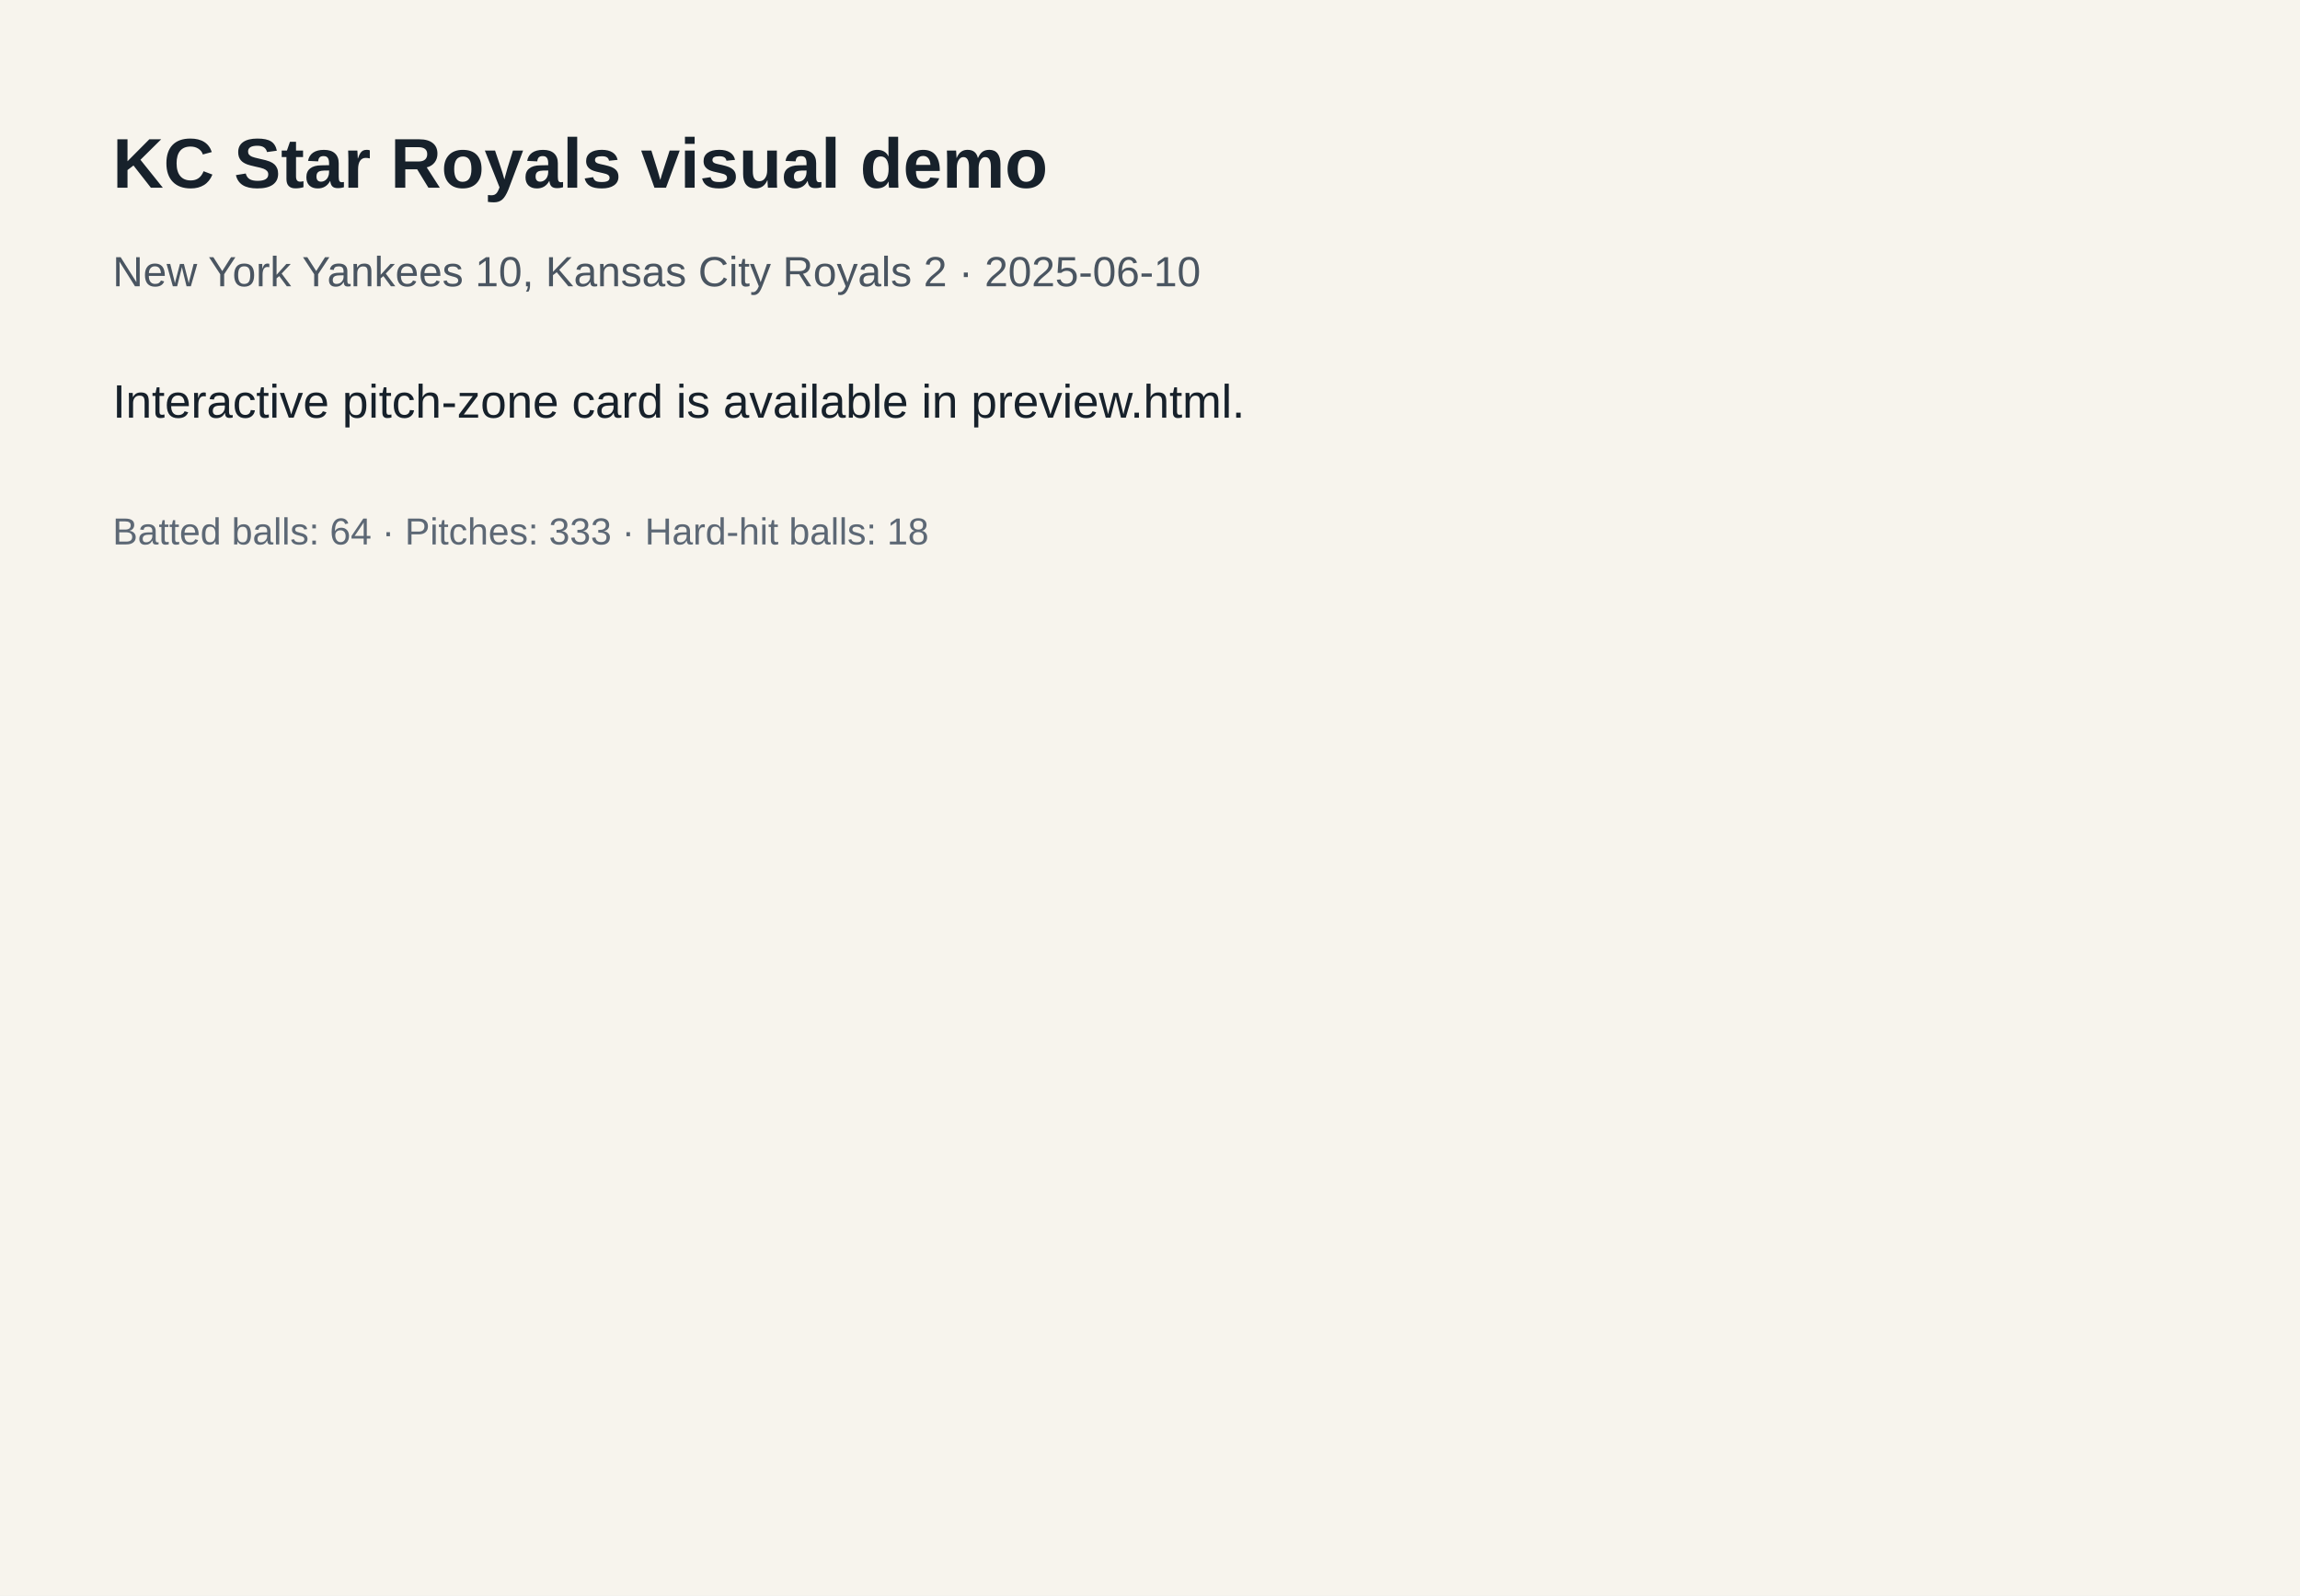
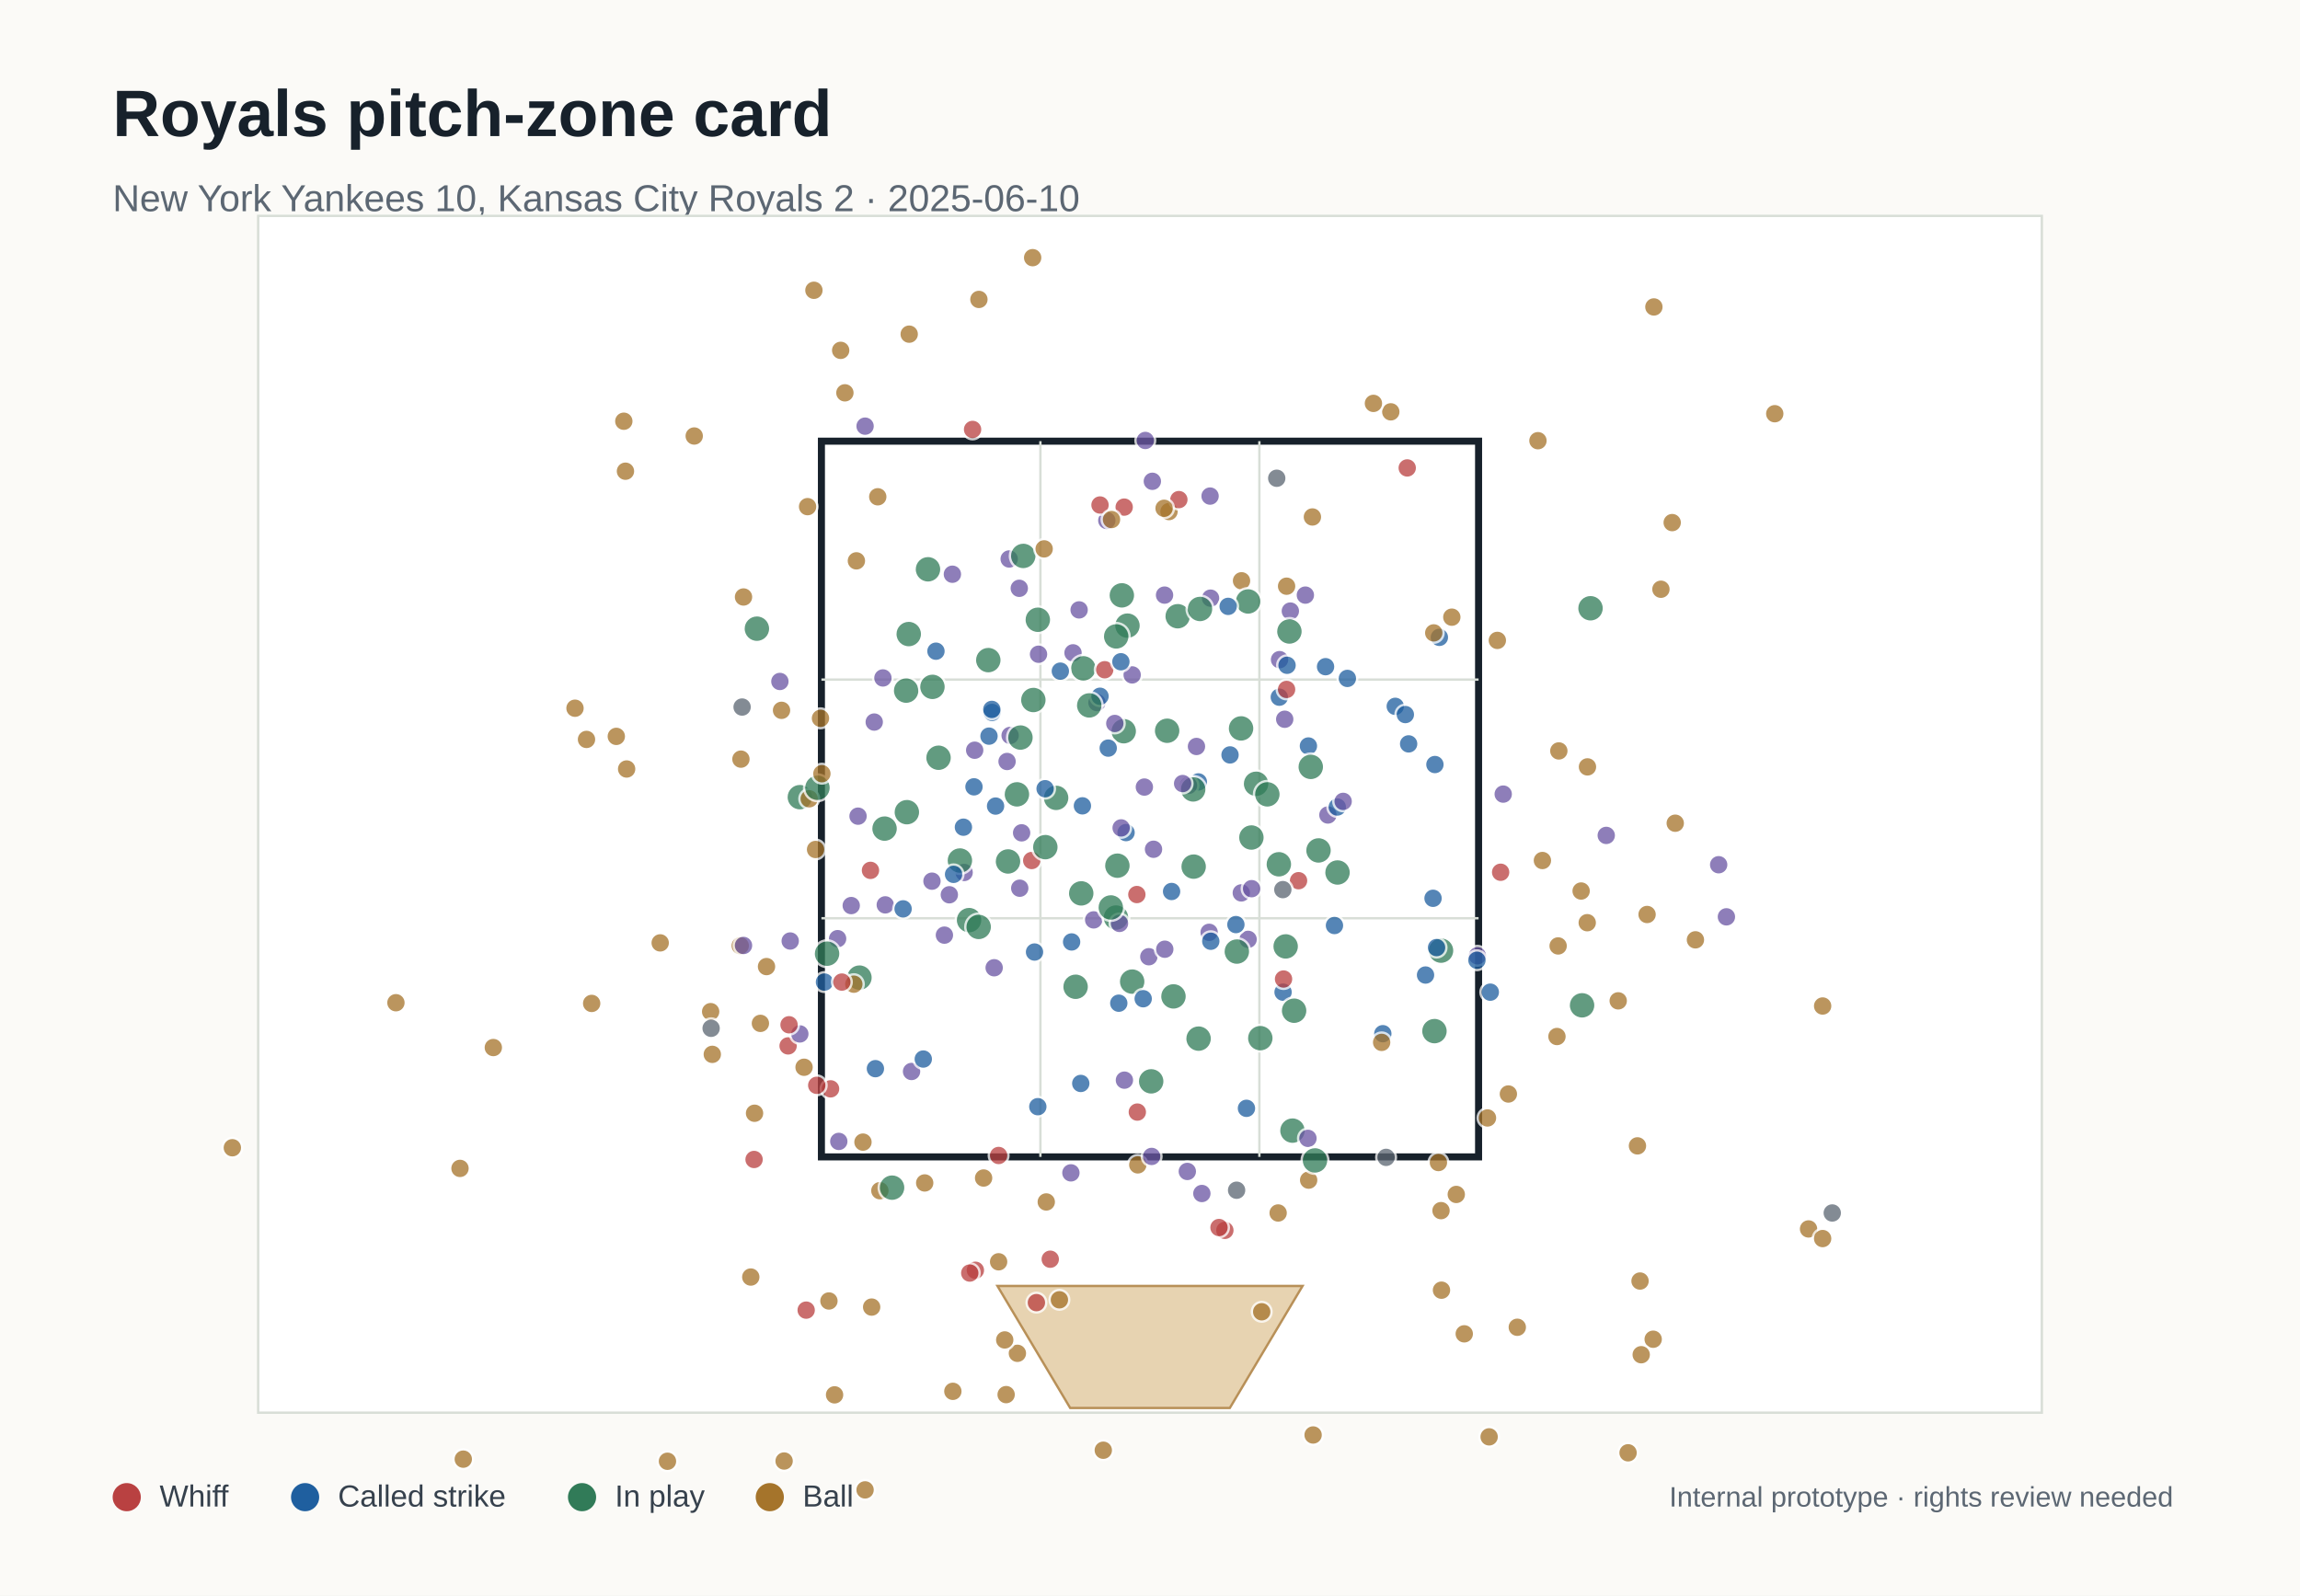
<svg xmlns="http://www.w3.org/2000/svg" width="980" height="680" viewBox="0 0 980 680" role="img" aria-labelledby="title desc">
-   <rect width="980" height="680" fill="#f7f4ed" />
-   <text x="48" y="80" font-family="Arial, sans-serif" font-size="30" font-weight="700" fill="#17212b">KC Star Royals visual demo</text>
-   <text x="48" y="122" font-family="Arial, sans-serif" font-size="18" fill="#4a5561">New York Yankees 10, Kansas City Royals 2 · 2025-06-10</text>
-   <text x="48" y="178" font-family="Arial, sans-serif" font-size="20" fill="#17212b">Interactive pitch-zone card is available in preview.html.</text>
-   <text x="48" y="232" font-family="Arial, sans-serif" font-size="16" fill="#5d6875">Batted balls: 64 · Pitches: 333 · Hard-hit balls: 18</text>
+   <rect width="980" height="680" fill="#fbfaf7" />
+   <text x="48" y="58" font-family="Arial, sans-serif" font-size="28" font-weight="700" fill="#17212b">Royals pitch-zone card</text>
+   <text x="48" y="90" font-family="Arial, sans-serif" font-size="16" fill="#5c6773">New York Yankees 10, Kansas City Royals 2 · 2025-06-10</text>
+   <rect x="110" y="92" width="760" height="510" fill="#fff" stroke="#d8ded7" />
+   <rect x="350" y="188" width="280" height="305" fill="none" stroke="#17212b" stroke-width="3" />
+   <line x1="443.3" y1="188" x2="443.3" y2="493" stroke="#d8ded7" />
+   <line x1="536.6" y1="188" x2="536.6" y2="493" stroke="#d8ded7" />
+   <line x1="350" y1="289.6" x2="630" y2="289.6" stroke="#d8ded7" />
+   <line x1="350" y1="391.3" x2="630" y2="391.3" stroke="#d8ded7" />
+   <path d="M425 548 H555 L524 600 H456 Z" fill="#e7d3b1" stroke="#b89058" />
+   <circle cx="490.5" cy="460.8" r="5.7" fill="#317b58" opacity="0.76" stroke="#fff" stroke-width="1" />
+   <circle cx="592.6" cy="175.5" r="4.2" fill="#a5742b" opacity="0.76" stroke="#fff" stroke-width="1" />
+   <circle cx="344.1" cy="215.9" r="4.2" fill="#a5742b" opacity="0.76" stroke="#fff" stroke-width="1" />
+   <circle cx="425.5" cy="492.4" r="4.2" fill="#b94141" opacity="0.76" stroke="#fff" stroke-width="1" />
+   <circle cx="168.7" cy="427.3" r="4.2" fill="#a5742b" opacity="0.76" stroke="#fff" stroke-width="1" />
+   <circle cx="433.3" cy="338.5" r="5.7" fill="#317b58" opacity="0.76" stroke="#fff" stroke-width="1" />
+   <circle cx="402.4" cy="398.5" r="4.2" fill="#6a55a3" opacity="0.76" stroke="#fff" stroke-width="1" />
+   <circle cx="374.9" cy="507.4" r="4.2" fill="#a5742b" opacity="0.76" stroke="#fff" stroke-width="1" />
+   <circle cx="482.4" cy="418.3" r="5.7" fill="#317b58" opacity="0.76" stroke="#fff" stroke-width="1" />
+   <circle cx="471.6" cy="221.8" r="4.2" fill="#6a55a3" opacity="0.76" stroke="#fff" stroke-width="1" />
+   <circle cx="425.5" cy="537.7" r="4.2" fill="#a5742b" opacity="0.76" stroke="#fff" stroke-width="1" />
+   <circle cx="335.8" cy="445.7" r="4.2" fill="#b94141" opacity="0.76" stroke="#fff" stroke-width="1" />
+   <circle cx="346.8" cy="123.7" r="4.2" fill="#a5742b" opacity="0.76" stroke="#fff" stroke-width="1" />
+   <circle cx="430.0" cy="238.2" r="4.2" fill="#6a55a3" opacity="0.76" stroke="#fff" stroke-width="1" />
+   <circle cx="531.8" cy="400.3" r="4.2" fill="#6a55a3" opacity="0.76" stroke="#fff" stroke-width="1" />
+   <circle cx="405.8" cy="244.7" r="4.2" fill="#6a55a3" opacity="0.76" stroke="#fff" stroke-width="1" />
+   <circle cx="316.2" cy="301.3" r="4.2" fill="#5c6773" opacity="0.76" stroke="#fff" stroke-width="1" />
+   <circle cx="410.8" cy="371.8" r="4.2" fill="#6a55a3" opacity="0.76" stroke="#fff" stroke-width="1" />
+   <circle cx="479.0" cy="216.1" r="4.2" fill="#b94141" opacity="0.76" stroke="#fff" stroke-width="1" />
+   <circle cx="376.9" cy="353.1" r="5.7" fill="#317b58" opacity="0.76" stroke="#fff" stroke-width="1" />
+   <circle cx="447.5" cy="536.6" r="4.2" fill="#b94141" opacity="0.76" stroke="#fff" stroke-width="1" />
+   <circle cx="262.6" cy="313.8" r="4.2" fill="#a5742b" opacity="0.76" stroke="#fff" stroke-width="1" />
+   <circle cx="594.5" cy="301.0" r="4.2" fill="#1f5f9f" opacity="0.76" stroke="#fff" stroke-width="1" />
+   <circle cx="561.8" cy="362.4" r="5.7" fill="#317b58" opacity="0.76" stroke="#fff" stroke-width="1" />
+   <circle cx="553.3" cy="375.3" r="4.2" fill="#b94141" opacity="0.76" stroke="#fff" stroke-width="1" />
+   <circle cx="499.2" cy="379.9" r="4.2" fill="#1f5f9f" opacity="0.76" stroke="#fff" stroke-width="1" />
+   <circle cx="334.1" cy="622.6" r="4.2" fill="#a5742b" opacity="0.76" stroke="#fff" stroke-width="1" />
+   <circle cx="478.8" cy="311.6" r="5.7" fill="#317b58" opacity="0.76" stroke="#fff" stroke-width="1" />
+   <circle cx="415.6" cy="541.3" r="4.2" fill="#b94141" opacity="0.76" stroke="#fff" stroke-width="1" />
+   <circle cx="440.3" cy="298.3" r="5.7" fill="#317b58" opacity="0.76" stroke="#fff" stroke-width="1" />
+   <circle cx="281.3" cy="401.8" r="4.2" fill="#a5742b" opacity="0.76" stroke="#fff" stroke-width="1" />
+   <circle cx="326.6" cy="411.9" r="4.2" fill="#a5742b" opacity="0.76" stroke="#fff" stroke-width="1" />
+   <circle cx="413.2" cy="542.5" r="4.2" fill="#b94141" opacity="0.76" stroke="#fff" stroke-width="1" />
+   <circle cx="546.6" cy="379.1" r="4.2" fill="#5c6773" opacity="0.76" stroke="#fff" stroke-width="1" />
+   <circle cx="480.4" cy="266.6" r="5.7" fill="#317b58" opacity="0.76" stroke="#fff" stroke-width="1" />
+   <circle cx="197.4" cy="621.8" r="4.2" fill="#a5742b" opacity="0.76" stroke="#fff" stroke-width="1" />
+   <circle cx="332.9" cy="794.3" r="4.2" fill="#a5742b" opacity="0.76" stroke="#fff" stroke-width="1" />
+   <circle cx="457.2" cy="278.2" r="4.2" fill="#6a55a3" opacity="0.76" stroke="#fff" stroke-width="1" />
+   <circle cx="394.0" cy="504.1" r="4.2" fill="#a5742b" opacity="0.76" stroke="#fff" stroke-width="1" />
+   <circle cx="376.2" cy="288.9" r="4.2" fill="#6a55a3" opacity="0.76" stroke="#fff" stroke-width="1" />
+   <circle cx="487.1" cy="425.6" r="4.2" fill="#1f5f9f" opacity="0.76" stroke="#fff" stroke-width="1" />
+   <circle cx="466.0" cy="392.0" r="4.2" fill="#6a55a3" opacity="0.76" stroke="#fff" stroke-width="1" />
+   <circle cx="479.8" cy="354.8" r="4.2" fill="#1f5f9f" opacity="0.76" stroke="#fff" stroke-width="1" />
+   <circle cx="412.9" cy="392.1" r="5.7" fill="#317b58" opacity="0.76" stroke="#fff" stroke-width="1" />
+   <circle cx="445.8" cy="512.2" r="4.2" fill="#a5742b" opacity="0.76" stroke="#fff" stroke-width="1" />
+   <circle cx="528.8" cy="310.4" r="5.7" fill="#317b58" opacity="0.76" stroke="#fff" stroke-width="1" />
+   <circle cx="544.9" cy="368.3" r="5.7" fill="#317b58" opacity="0.76" stroke="#fff" stroke-width="1" />
+   <circle cx="509.8" cy="318.1" r="4.2" fill="#6a55a3" opacity="0.76" stroke="#fff" stroke-width="1" />
+   <circle cx="450.0" cy="340.0" r="5.7" fill="#317b58" opacity="0.76" stroke="#fff" stroke-width="1" />
+   <circle cx="533.2" cy="356.9" r="5.7" fill="#317b58" opacity="0.76" stroke="#fff" stroke-width="1" />
+   <circle cx="477.7" cy="352.8" r="4.2" fill="#6a55a3" opacity="0.76" stroke="#fff" stroke-width="1" />
+   <circle cx="210.2" cy="446.4" r="4.2" fill="#a5742b" opacity="0.76" stroke="#fff" stroke-width="1" />
+   <circle cx="415.3" cy="319.7" r="4.2" fill="#6a55a3" opacity="0.76" stroke="#fff" stroke-width="1" />
+   <circle cx="397.1" cy="375.5" r="4.2" fill="#6a55a3" opacity="0.76" stroke="#fff" stroke-width="1" />
+   <circle cx="515.6" cy="211.4" r="4.2" fill="#6a55a3" opacity="0.76" stroke="#fff" stroke-width="1" />
+   <circle cx="429.1" cy="324.5" r="4.2" fill="#6a55a3" opacity="0.76" stroke="#fff" stroke-width="1" />
+   <circle cx="315.4" cy="403.0" r="4.2" fill="#a5742b" opacity="0.76" stroke="#fff" stroke-width="1" />
+   <circle cx="368.6" cy="634.9" r="4.2" fill="#a5742b" opacity="0.76" stroke="#fff" stroke-width="1" />
+   <circle cx="756.2" cy="176.3" r="4.2" fill="#a5742b" opacity="0.76" stroke="#fff" stroke-width="1" />
+   <circle cx="387.4" cy="142.4" r="4.2" fill="#a5742b" opacity="0.76" stroke="#fff" stroke-width="1" />
+   <circle cx="422.7" cy="303.6" r="4.2" fill="#1f5f9f" opacity="0.76" stroke="#fff" stroke-width="1" />
+   <circle cx="371.4" cy="557.0" r="4.2" fill="#a5742b" opacity="0.76" stroke="#fff" stroke-width="1" />
+   <circle cx="461.2" cy="343.4" r="4.2" fill="#1f5f9f" opacity="0.76" stroke="#fff" stroke-width="1" />
+   <circle cx="611.4" cy="325.8" r="4.2" fill="#1f5f9f" opacity="0.76" stroke="#fff" stroke-width="1" />
+   <circle cx="387.2" cy="270.2" r="5.7" fill="#317b58" opacity="0.76" stroke="#fff" stroke-width="1" />
+   <circle cx="491.5" cy="361.9" r="4.2" fill="#6a55a3" opacity="0.76" stroke="#fff" stroke-width="1" />
+   <circle cx="510.6" cy="333.2" r="4.2" fill="#1f5f9f" opacity="0.76" stroke="#fff" stroke-width="1" />
+   <circle cx="475.6" cy="271.2" r="5.7" fill="#317b58" opacity="0.76" stroke="#fff" stroke-width="1" />
+   <circle cx="549.8" cy="260.4" r="4.2" fill="#6a55a3" opacity="0.76" stroke="#fff" stroke-width="1" />
+   <circle cx="629.5" cy="407.3" r="4.2" fill="#6a55a3" opacity="0.76" stroke="#fff" stroke-width="1" />
+   <circle cx="557.6" cy="502.9" r="4.2" fill="#a5742b" opacity="0.76" stroke="#fff" stroke-width="1" />
+   <circle cx="633.8" cy="476.4" r="4.2" fill="#a5742b" opacity="0.76" stroke="#fff" stroke-width="1" />
+   <circle cx="355.6" cy="594.4" r="4.2" fill="#a5742b" opacity="0.76" stroke="#fff" stroke-width="1" />
+   <circle cx="505.9" cy="499.2" r="4.2" fill="#6a55a3" opacity="0.76" stroke="#fff" stroke-width="1" />
+   <circle cx="550.7" cy="481.8" r="5.7" fill="#317b58" opacity="0.76" stroke="#fff" stroke-width="1" />
+   <circle cx="441.6" cy="555.1" r="4.2" fill="#b94141" opacity="0.76" stroke="#fff" stroke-width="1" />
+   <circle cx="356.9" cy="400.0" r="4.2" fill="#6a55a3" opacity="0.76" stroke="#fff" stroke-width="1" />
+   <circle cx="252.1" cy="427.6" r="4.2" fill="#a5742b" opacity="0.76" stroke="#fff" stroke-width="1" />
+   <circle cx="676.4" cy="326.8" r="4.2" fill="#a5742b" opacity="0.76" stroke="#fff" stroke-width="1" />
+   <circle cx="565.8" cy="347.3" r="4.2" fill="#6a55a3" opacity="0.76" stroke="#fff" stroke-width="1" />
+   <circle cx="461.6" cy="284.8" r="5.7" fill="#317b58" opacity="0.76" stroke="#fff" stroke-width="1" />
+   <circle cx="377.2" cy="385.6" r="4.2" fill="#6a55a3" opacity="0.76" stroke="#fff" stroke-width="1" />
+   <circle cx="557.3" cy="485.1" r="4.2" fill="#6a55a3" opacity="0.76" stroke="#fff" stroke-width="1" />
+   <circle cx="451.4" cy="553.9" r="4.2" fill="#a5742b" opacity="0.76" stroke="#fff" stroke-width="1" />
+   <circle cx="304.3" cy="743.3" r="4.2" fill="#a5742b" opacity="0.76" stroke="#fff" stroke-width="1" />
+   <circle cx="424.2" cy="343.5" r="4.2" fill="#1f5f9f" opacity="0.76" stroke="#fff" stroke-width="1" />
+   <circle cx="395.4" cy="242.6" r="5.7" fill="#317b58" opacity="0.76" stroke="#fff" stroke-width="1" />
+   <circle cx="712.5" cy="222.7" r="4.2" fill="#a5742b" opacity="0.76" stroke="#fff" stroke-width="1" />
+   <circle cx="484.4" cy="381.2" r="4.2" fill="#b94141" opacity="0.76" stroke="#fff" stroke-width="1" />
+   <circle cx="501.8" cy="262.6" r="5.7" fill="#317b58" opacity="0.76" stroke="#fff" stroke-width="1" />
+   <circle cx="343.5" cy="558.3" r="4.2" fill="#b94141" opacity="0.76" stroke="#fff" stroke-width="1" />
+   <circle cx="434.3" cy="250.7" r="4.2" fill="#6a55a3" opacity="0.76" stroke="#fff" stroke-width="1" />
+   <circle cx="440.8" cy="405.7" r="4.2" fill="#1f5f9f" opacity="0.76" stroke="#fff" stroke-width="1" />
+   <circle cx="458.3" cy="420.5" r="5.7" fill="#317b58" opacity="0.76" stroke="#fff" stroke-width="1" />
+   <circle cx="421.4" cy="313.7" r="4.2" fill="#1f5f9f" opacity="0.76" stroke="#fff" stroke-width="1" />
+   <circle cx="735.6" cy="390.7" r="4.2" fill="#6a55a3" opacity="0.76" stroke="#fff" stroke-width="1" />
+   <circle cx="436.0" cy="236.9" r="5.7" fill="#317b58" opacity="0.76" stroke="#fff" stroke-width="1" />
+   <circle cx="467.4" cy="299.4" r="4.2" fill="#6a55a3" opacity="0.76" stroke="#fff" stroke-width="1" />
+   <circle cx="732.3" cy="368.5" r="4.2" fill="#6a55a3" opacity="0.76" stroke="#fff" stroke-width="1" />
+   <circle cx="468.7" cy="215.2" r="4.2" fill="#b94141" opacity="0.76" stroke="#fff" stroke-width="1" />
+   <circle cx="442.5" cy="278.8" r="4.2" fill="#6a55a3" opacity="0.76" stroke="#fff" stroke-width="1" />
+   <circle cx="284.4" cy="622.7" r="4.2" fill="#a5742b" opacity="0.76" stroke="#fff" stroke-width="1" />
+   <circle cx="707.7" cy="251.1" r="4.2" fill="#a5742b" opacity="0.76" stroke="#fff" stroke-width="1" />
+   <circle cx="435.3" cy="354.9" r="4.2" fill="#6a55a3" opacity="0.76" stroke="#fff" stroke-width="1" />
+   <circle cx="497.3" cy="311.4" r="5.7" fill="#317b58" opacity="0.76" stroke="#fff" stroke-width="1" />
+   <circle cx="475.5" cy="391.0" r="5.7" fill="#317b58" opacity="0.76" stroke="#fff" stroke-width="1" />
+   <circle cx="419.1" cy="502.0" r="4.2" fill="#a5742b" opacity="0.76" stroke="#fff" stroke-width="1" />
+   <circle cx="676.3" cy="393.2" r="4.2" fill="#a5742b" opacity="0.76" stroke="#fff" stroke-width="1" />
+   <circle cx="321.5" cy="474.4" r="4.2" fill="#a5742b" opacity="0.76" stroke="#fff" stroke-width="1" />
+   <circle cx="506.4" cy="334.7" r="4.2" fill="#6a55a3" opacity="0.76" stroke="#fff" stroke-width="1" />
+   <circle cx="384.8" cy="387.3" r="4.2" fill="#1f5f9f" opacity="0.76" stroke="#fff" stroke-width="1" />
+   <circle cx="353.9" cy="464.0" r="4.2" fill="#b94141" opacity="0.76" stroke="#fff" stroke-width="1" />
+   <circle cx="613.3" cy="271.6" r="4.2" fill="#1f5f9f" opacity="0.76" stroke="#fff" stroke-width="1" />
+   <circle cx="473.6" cy="221.4" r="4.2" fill="#a5742b" opacity="0.76" stroke="#fff" stroke-width="1" />
+   <circle cx="398.8" cy="277.5" r="4.2" fill="#1f5f9f" opacity="0.76" stroke="#fff" stroke-width="1" />
+   <circle cx="780.7" cy="516.9" r="4.2" fill="#5c6773" opacity="0.76" stroke="#fff" stroke-width="1" />
+   <circle cx="713.8" cy="350.8" r="4.2" fill="#a5742b" opacity="0.76" stroke="#fff" stroke-width="1" />
+   <circle cx="476.7" cy="427.5" r="4.2" fill="#1f5f9f" opacity="0.76" stroke="#fff" stroke-width="1" />
+   <circle cx="618.6" cy="263.0" r="4.2" fill="#a5742b" opacity="0.76" stroke="#fff" stroke-width="1" />
+   <circle cx="386.1" cy="294.3" r="5.7" fill="#317b58" opacity="0.76" stroke="#fff" stroke-width="1" />
+   <circle cx="433.5" cy="576.7" r="4.2" fill="#a5742b" opacity="0.76" stroke="#fff" stroke-width="1" />
+   <circle cx="537.6" cy="559.0" r="4.2" fill="#a5742b" opacity="0.76" stroke="#fff" stroke-width="1" />
+   <circle cx="340.8" cy="339.7" r="5.7" fill="#317b58" opacity="0.76" stroke="#fff" stroke-width="1" />
+   <circle cx="559.5" cy="611.5" r="4.2" fill="#a5742b" opacity="0.76" stroke="#fff" stroke-width="1" />
+   <circle cx="585.2" cy="171.9" r="4.2" fill="#a5742b" opacity="0.76" stroke="#fff" stroke-width="1" />
+   <circle cx="340.8" cy="440.6" r="4.2" fill="#6a55a3" opacity="0.76" stroke="#fff" stroke-width="1" />
+   <circle cx="439.6" cy="366.7" r="4.2" fill="#b94141" opacity="0.76" stroke="#fff" stroke-width="1" />
+   <circle cx="704.7" cy="130.8" r="4.2" fill="#a5742b" opacity="0.76" stroke="#fff" stroke-width="1" />
+   <circle cx="468.7" cy="296.7" r="4.2" fill="#1f5f9f" opacity="0.76" stroke="#fff" stroke-width="1" />
+   <circle cx="498.1" cy="218.0" r="4.2" fill="#a5742b" opacity="0.76" stroke="#fff" stroke-width="1" />
+   <circle cx="508.2" cy="692.8" r="4.2" fill="#a5742b" opacity="0.76" stroke="#fff" stroke-width="1" />
+   <circle cx="635.0" cy="422.8" r="4.2" fill="#1f5f9f" opacity="0.76" stroke="#fff" stroke-width="1" />
+   <circle cx="488.0" cy="187.7" r="4.2" fill="#6a55a3" opacity="0.76" stroke="#fff" stroke-width="1" />
+   <circle cx="674.1" cy="428.4" r="5.7" fill="#317b58" opacity="0.76" stroke="#fff" stroke-width="1" />
+   <circle cx="388.4" cy="456.6" r="4.2" fill="#6a55a3" opacity="0.76" stroke="#fff" stroke-width="1" />
+   <circle cx="564.8" cy="284.1" r="4.2" fill="#1f5f9f" opacity="0.76" stroke="#fff" stroke-width="1" />
+   <circle cx="470.7" cy="285.4" r="4.2" fill="#b94141" opacity="0.76" stroke="#fff" stroke-width="1" />
+   <circle cx="549.4" cy="269.1" r="5.7" fill="#317b58" opacity="0.76" stroke="#fff" stroke-width="1" />
+   <circle cx="545.1" cy="297.1" r="4.2" fill="#1f5f9f" opacity="0.76" stroke="#fff" stroke-width="1" />
+   <circle cx="526.6" cy="394.0" r="4.2" fill="#1f5f9f" opacity="0.76" stroke="#fff" stroke-width="1" />
+   <circle cx="529.0" cy="247.5" r="4.2" fill="#a5742b" opacity="0.76" stroke="#fff" stroke-width="1" />
+   <circle cx="560.3" cy="494.5" r="5.7" fill="#317b58" opacity="0.76" stroke="#fff" stroke-width="1" />
+   <circle cx="698.8" cy="545.9" r="4.2" fill="#a5742b" opacity="0.76" stroke="#fff" stroke-width="1" />
+   <circle cx="527.0" cy="405.5" r="5.7" fill="#317b58" opacity="0.76" stroke="#fff" stroke-width="1" />
+   <circle cx="478.0" cy="253.7" r="5.7" fill="#317b58" opacity="0.76" stroke="#fff" stroke-width="1" />
+   <circle cx="348.0" cy="462.5" r="4.2" fill="#b94141" opacity="0.76" stroke="#fff" stroke-width="1" />
+   <circle cx="547.4" cy="306.5" r="4.2" fill="#6a55a3" opacity="0.76" stroke="#fff" stroke-width="1" />
+   <circle cx="646.5" cy="565.6" r="4.2" fill="#a5742b" opacity="0.76" stroke="#fff" stroke-width="1" />
+   <circle cx="302.8" cy="431.1" r="4.2" fill="#a5742b" opacity="0.76" stroke="#fff" stroke-width="1" />
+   <circle cx="640.5" cy="338.4" r="4.2" fill="#6a55a3" opacity="0.76" stroke="#fff" stroke-width="1" />
+   <circle cx="557.5" cy="317.9" r="4.2" fill="#1f5f9f" opacity="0.76" stroke="#fff" stroke-width="1" />
+   <circle cx="524.1" cy="321.7" r="4.2" fill="#1f5f9f" opacity="0.76" stroke="#fff" stroke-width="1" />
+   <circle cx="347.5" cy="362.0" r="4.2" fill="#a5742b" opacity="0.76" stroke="#fff" stroke-width="1" />
+   <circle cx="409.0" cy="366.7" r="5.7" fill="#317b58" opacity="0.76" stroke="#fff" stroke-width="1" />
+   <circle cx="444.9" cy="233.9" r="4.2" fill="#a5742b" opacity="0.76" stroke="#fff" stroke-width="1" />
+   <circle cx="316.8" cy="402.9" r="4.2" fill="#6a55a3" opacity="0.76" stroke="#fff" stroke-width="1" />
+   <circle cx="410.5" cy="352.5" r="4.2" fill="#1f5f9f" opacity="0.76" stroke="#fff" stroke-width="1" />
+   <circle cx="386.4" cy="346.1" r="5.7" fill="#317b58" opacity="0.76" stroke="#fff" stroke-width="1" />
+   <circle cx="546.7" cy="422.8" r="4.2" fill="#1f5f9f" opacity="0.76" stroke="#fff" stroke-width="1" />
+   <circle cx="620.5" cy="509.0" r="4.2" fill="#a5742b" opacity="0.76" stroke="#fff" stroke-width="1" />
+   <circle cx="535.2" cy="334.0" r="5.7" fill="#317b58" opacity="0.76" stroke="#fff" stroke-width="1" />
+   <circle cx="295.8" cy="185.8" r="4.2" fill="#a5742b" opacity="0.76" stroke="#fff" stroke-width="1" />
+   <circle cx="442.2" cy="264.1" r="5.7" fill="#317b58" opacity="0.76" stroke="#fff" stroke-width="1" />
+   <circle cx="380.1" cy="506.1" r="5.7" fill="#317b58" opacity="0.76" stroke="#fff" stroke-width="1" />
+   <circle cx="722.4" cy="400.5" r="4.2" fill="#a5742b" opacity="0.76" stroke="#fff" stroke-width="1" />
+   <circle cx="367.7" cy="486.7" r="4.2" fill="#a5742b" opacity="0.76" stroke="#fff" stroke-width="1" />
+   <circle cx="429.5" cy="367.1" r="5.7" fill="#317b58" opacity="0.76" stroke="#fff" stroke-width="1" />
+   <circle cx="460.7" cy="380.7" r="5.7" fill="#317b58" opacity="0.76" stroke="#fff" stroke-width="1" />
+   <circle cx="531.8" cy="256.3" r="5.7" fill="#317b58" opacity="0.76" stroke="#fff" stroke-width="1" />
+   <circle cx="545.2" cy="281.1" r="4.2" fill="#6a55a3" opacity="0.76" stroke="#fff" stroke-width="1" />
+   <circle cx="651.3" cy="703.1" r="4.2" fill="#a5742b" opacity="0.76" stroke="#fff" stroke-width="1" />
+   <circle cx="442.2" cy="471.6" r="4.2" fill="#1f5f9f" opacity="0.76" stroke="#fff" stroke-width="1" />
+   <circle cx="568.6" cy="394.4" r="4.2" fill="#1f5f9f" opacity="0.76" stroke="#fff" stroke-width="1" />
+   <circle cx="464.1" cy="300.6" r="5.7" fill="#317b58" opacity="0.76" stroke="#fff" stroke-width="1" />
+   <circle cx="502.3" cy="212.9" r="4.2" fill="#b94141" opacity="0.76" stroke="#fff" stroke-width="1" />
+   <circle cx="459.8" cy="259.9" r="4.2" fill="#6a55a3" opacity="0.76" stroke="#fff" stroke-width="1" />
+   <circle cx="515.8" cy="254.9" r="4.2" fill="#6a55a3" opacity="0.76" stroke="#fff" stroke-width="1" />
+   <circle cx="770.6" cy="523.7" r="4.2" fill="#a5742b" opacity="0.76" stroke="#fff" stroke-width="1" />
+   <circle cx="353.2" cy="554.4" r="4.2" fill="#a5742b" opacity="0.76" stroke="#fff" stroke-width="1" />
+   <circle cx="537.0" cy="442.4" r="5.7" fill="#317b58" opacity="0.76" stroke="#fff" stroke-width="1" />
+   <circle cx="374.0" cy="211.7" r="4.2" fill="#a5742b" opacity="0.76" stroke="#fff" stroke-width="1" />
+   <circle cx="414.4" cy="183.0" r="4.2" fill="#b94141" opacity="0.76" stroke="#fff" stroke-width="1" />
+   <circle cx="548.2" cy="249.8" r="4.2" fill="#a5742b" opacity="0.76" stroke="#fff" stroke-width="1" />
+   <circle cx="634.5" cy="612.3" r="4.2" fill="#a5742b" opacity="0.76" stroke="#fff" stroke-width="1" />
+   <circle cx="610.6" cy="382.8" r="4.2" fill="#1f5f9f" opacity="0.76" stroke="#fff" stroke-width="1" />
+   <circle cx="551.4" cy="430.7" r="5.7" fill="#317b58" opacity="0.76" stroke="#fff" stroke-width="1" />
+   <circle cx="332.3" cy="290.4" r="4.2" fill="#6a55a3" opacity="0.76" stroke="#fff" stroke-width="1" />
+   <circle cx="677.7" cy="259.2" r="5.7" fill="#317b58" opacity="0.76" stroke="#fff" stroke-width="1" />
+   <circle cx="607.4" cy="415.5" r="4.2" fill="#1f5f9f" opacity="0.76" stroke="#fff" stroke-width="1" />
+   <circle cx="704.4" cy="570.7" r="4.2" fill="#a5742b" opacity="0.76" stroke="#fff" stroke-width="1" />
+   <circle cx="521.9" cy="524.3" r="4.2" fill="#b94141" opacity="0.76" stroke="#fff" stroke-width="1" />
+   <circle cx="664.2" cy="320.0" r="4.2" fill="#a5742b" opacity="0.76" stroke="#fff" stroke-width="1" />
+   <circle cx="638.0" cy="272.9" r="4.2" fill="#a5742b" opacity="0.76" stroke="#fff" stroke-width="1" />
+   <circle cx="612.9" cy="495.4" r="4.2" fill="#a5742b" opacity="0.76" stroke="#fff" stroke-width="1" />
+   <circle cx="623.9" cy="568.4" r="4.2" fill="#a5742b" opacity="0.76" stroke="#fff" stroke-width="1" />
+   <circle cx="336.7" cy="401.0" r="4.2" fill="#6a55a3" opacity="0.76" stroke="#fff" stroke-width="1" />
+   <circle cx="470.1" cy="618.0" r="4.2" fill="#a5742b" opacity="0.76" stroke="#fff" stroke-width="1" />
+   <circle cx="693.7" cy="619.1" r="4.2" fill="#a5742b" opacity="0.76" stroke="#fff" stroke-width="1" />
+   <circle cx="614.0" cy="405.1" r="5.7" fill="#317b58" opacity="0.76" stroke="#fff" stroke-width="1" />
+   <circle cx="482.4" cy="287.6" r="4.2" fill="#6a55a3" opacity="0.76" stroke="#fff" stroke-width="1" />
+   <circle cx="500.0" cy="424.6" r="5.7" fill="#317b58" opacity="0.76" stroke="#fff" stroke-width="1" />
+   <circle cx="366.2" cy="416.6" r="5.7" fill="#317b58" opacity="0.76" stroke="#fff" stroke-width="1" />
+   <circle cx="655.3" cy="187.8" r="4.2" fill="#a5742b" opacity="0.76" stroke="#fff" stroke-width="1" />
+   <circle cx="699.3" cy="577.3" r="4.2" fill="#a5742b" opacity="0.76" stroke="#fff" stroke-width="1" />
+   <circle cx="519.4" cy="523.1" r="4.2" fill="#b94141" opacity="0.76" stroke="#fff" stroke-width="1" />
+   <circle cx="776.6" cy="527.8" r="4.2" fill="#a5742b" opacity="0.76" stroke="#fff" stroke-width="1" />
+   <circle cx="569.8" cy="343.9" r="4.2" fill="#1f5f9f" opacity="0.76" stroke="#fff" stroke-width="1" />
+   <circle cx="515.2" cy="397.3" r="4.2" fill="#6a55a3" opacity="0.76" stroke="#fff" stroke-width="1" />
+   <circle cx="639.4" cy="371.7" r="4.2" fill="#b94141" opacity="0.76" stroke="#fff" stroke-width="1" />
+   <circle cx="489.5" cy="407.7" r="4.2" fill="#6a55a3" opacity="0.76" stroke="#fff" stroke-width="1" />
+   <circle cx="406.3" cy="372.6" r="4.2" fill="#1f5f9f" opacity="0.76" stroke="#fff" stroke-width="1" />
+   <circle cx="548.2" cy="293.8" r="4.2" fill="#b94141" opacity="0.76" stroke="#fff" stroke-width="1" />
+   <circle cx="512.1" cy="508.6" r="4.2" fill="#6a55a3" opacity="0.76" stroke="#fff" stroke-width="1" />
+   <circle cx="546.9" cy="417.2" r="4.2" fill="#b94141" opacity="0.76" stroke="#fff" stroke-width="1" />
+   <circle cx="508.4" cy="336.4" r="5.7" fill="#317b58" opacity="0.76" stroke="#fff" stroke-width="1" />
+   <circle cx="415.0" cy="335.3" r="4.2" fill="#1f5f9f" opacity="0.76" stroke="#fff" stroke-width="1" />
+   <circle cx="558.5" cy="326.8" r="5.7" fill="#317b58" opacity="0.76" stroke="#fff" stroke-width="1" />
+   <circle cx="245.0" cy="301.8" r="4.2" fill="#a5742b" opacity="0.76" stroke="#fff" stroke-width="1" />
+   <circle cx="629.3" cy="409.2" r="4.2" fill="#1f5f9f" opacity="0.76" stroke="#fff" stroke-width="1" />
+   <circle cx="598.8" cy="304.5" r="4.2" fill="#1f5f9f" opacity="0.76" stroke="#fff" stroke-width="1" />
+   <circle cx="547.8" cy="403.3" r="5.7" fill="#317b58" opacity="0.76" stroke="#fff" stroke-width="1" />
+   <circle cx="477.0" cy="393.5" r="4.2" fill="#6a55a3" opacity="0.76" stroke="#fff" stroke-width="1" />
+   <circle cx="373.0" cy="455.4" r="4.2" fill="#1f5f9f" opacity="0.76" stroke="#fff" stroke-width="1" />
+   <circle cx="440.0" cy="109.8" r="4.2" fill="#a5742b" opacity="0.76" stroke="#fff" stroke-width="1" />
+   <circle cx="351.3" cy="418.5" r="4.2" fill="#1f5f9f" opacity="0.76" stroke="#fff" stroke-width="1" />
+   <circle cx="479.1" cy="460.3" r="4.2" fill="#6a55a3" opacity="0.76" stroke="#fff" stroke-width="1" />
+   <circle cx="456.3" cy="499.8" r="4.2" fill="#6a55a3" opacity="0.76" stroke="#fff" stroke-width="1" />
+   <circle cx="508.6" cy="369.3" r="5.7" fill="#317b58" opacity="0.76" stroke="#fff" stroke-width="1" />
+   <circle cx="303.5" cy="449.3" r="4.2" fill="#a5742b" opacity="0.76" stroke="#fff" stroke-width="1" />
+   <circle cx="476.1" cy="368.9" r="5.7" fill="#317b58" opacity="0.76" stroke="#fff" stroke-width="1" />
+   <circle cx="417.0" cy="395.0" r="5.7" fill="#317b58" opacity="0.76" stroke="#fff" stroke-width="1" />
+   <circle cx="528.9" cy="380.5" r="4.2" fill="#6a55a3" opacity="0.76" stroke="#fff" stroke-width="1" />
+   <circle cx="473.3" cy="386.7" r="5.7" fill="#317b58" opacity="0.76" stroke="#fff" stroke-width="1" />
+   <circle cx="421.1" cy="281.3" r="5.7" fill="#317b58" opacity="0.76" stroke="#fff" stroke-width="1" />
+   <circle cx="491.0" cy="205.1" r="4.2" fill="#6a55a3" opacity="0.76" stroke="#fff" stroke-width="1" />
+   <circle cx="456.6" cy="401.4" r="4.2" fill="#1f5f9f" opacity="0.76" stroke="#fff" stroke-width="1" />
+   <circle cx="358.2" cy="149.3" r="4.2" fill="#a5742b" opacity="0.76" stroke="#fff" stroke-width="1" />
+   <circle cx="357.4" cy="486.4" r="4.2" fill="#6a55a3" opacity="0.76" stroke="#fff" stroke-width="1" />
+   <circle cx="460.5" cy="461.7" r="4.2" fill="#1f5f9f" opacity="0.76" stroke="#fff" stroke-width="1" />
+   <circle cx="363.8" cy="419.4" r="4.2" fill="#a5742b" opacity="0.76" stroke="#fff" stroke-width="1" />
+   <circle cx="397.3" cy="292.7" r="5.7" fill="#317b58" opacity="0.76" stroke="#fff" stroke-width="1" />
+   <circle cx="372.5" cy="307.7" r="4.2" fill="#6a55a3" opacity="0.76" stroke="#fff" stroke-width="1" />
+   <circle cx="265.8" cy="179.5" r="4.2" fill="#a5742b" opacity="0.76" stroke="#fff" stroke-width="1" />
+   <circle cx="422.6" cy="302.3" r="4.2" fill="#1f5f9f" opacity="0.76" stroke="#fff" stroke-width="1" />
+   <circle cx="484.8" cy="496.4" r="4.2" fill="#a5742b" opacity="0.76" stroke="#fff" stroke-width="1" />
+   <circle cx="430.4" cy="313.4" r="4.2" fill="#6a55a3" opacity="0.76" stroke="#fff" stroke-width="1" />
+   <circle cx="316.8" cy="254.4" r="4.2" fill="#a5742b" opacity="0.76" stroke="#fff" stroke-width="1" />
+   <circle cx="267.0" cy="327.7" r="4.2" fill="#a5742b" opacity="0.76" stroke="#fff" stroke-width="1" />
+   <circle cx="406.0" cy="592.9" r="4.2" fill="#a5742b" opacity="0.76" stroke="#fff" stroke-width="1" />
+   <circle cx="303.0" cy="438.2" r="4.2" fill="#5c6773" opacity="0.76" stroke="#fff" stroke-width="1" />
+   <circle cx="445.4" cy="361.0" r="5.7" fill="#317b58" opacity="0.76" stroke="#fff" stroke-width="1" />
+   <circle cx="322.5" cy="267.9" r="5.7" fill="#317b58" opacity="0.76" stroke="#fff" stroke-width="1" />
+   <circle cx="404.5" cy="381.3" r="4.2" fill="#6a55a3" opacity="0.76" stroke="#fff" stroke-width="1" />
+   <circle cx="490.7" cy="492.8" r="4.2" fill="#6a55a3" opacity="0.76" stroke="#fff" stroke-width="1" />
+   <circle cx="472.2" cy="318.8" r="4.2" fill="#1f5f9f" opacity="0.76" stroke="#fff" stroke-width="1" />
+   <circle cx="515.9" cy="401.1" r="4.2" fill="#1f5f9f" opacity="0.76" stroke="#fff" stroke-width="1" />
+   <circle cx="99.0" cy="489.1" r="4.2" fill="#a5742b" opacity="0.76" stroke="#fff" stroke-width="1" />
+   <circle cx="510.7" cy="442.6" r="5.7" fill="#317b58" opacity="0.76" stroke="#fff" stroke-width="1" />
+   <circle cx="776.6" cy="428.7" r="4.2" fill="#a5742b" opacity="0.76" stroke="#fff" stroke-width="1" />
+   <circle cx="249.9" cy="315.1" r="4.2" fill="#a5742b" opacity="0.76" stroke="#fff" stroke-width="1" />
+   <circle cx="428.7" cy="594.3" r="4.2" fill="#a5742b" opacity="0.76" stroke="#fff" stroke-width="1" />
+   <circle cx="368.6" cy="181.6" r="4.2" fill="#6a55a3" opacity="0.76" stroke="#fff" stroke-width="1" />
+   <circle cx="526.9" cy="507.2" r="4.2" fill="#5c6773" opacity="0.76" stroke="#fff" stroke-width="1" />
+   <circle cx="574.1" cy="289.1" r="4.2" fill="#1f5f9f" opacity="0.76" stroke="#fff" stroke-width="1" />
+   <circle cx="503.9" cy="333.9" r="4.2" fill="#6a55a3" opacity="0.76" stroke="#fff" stroke-width="1" />
+   <circle cx="487.6" cy="335.4" r="4.2" fill="#6a55a3" opacity="0.76" stroke="#fff" stroke-width="1" />
+   <circle cx="324.0" cy="436.1" r="4.2" fill="#a5742b" opacity="0.76" stroke="#fff" stroke-width="1" />
+   <circle cx="393.4" cy="451.3" r="4.2" fill="#1f5f9f" opacity="0.76" stroke="#fff" stroke-width="1" />
+   <circle cx="611.2" cy="439.4" r="5.7" fill="#317b58" opacity="0.76" stroke="#fff" stroke-width="1" />
+   <circle cx="434.8" cy="314.3" r="5.7" fill="#317b58" opacity="0.76" stroke="#fff" stroke-width="1" />
+   <circle cx="445.3" cy="336.1" r="4.2" fill="#1f5f9f" opacity="0.76" stroke="#fff" stroke-width="1" />
+   <circle cx="689.5" cy="426.5" r="4.2" fill="#a5742b" opacity="0.76" stroke="#fff" stroke-width="1" />
+   <circle cx="484.6" cy="473.9" r="4.2" fill="#b94141" opacity="0.76" stroke="#fff" stroke-width="1" />
+   <circle cx="266.5" cy="200.8" r="4.2" fill="#a5742b" opacity="0.76" stroke="#fff" stroke-width="1" />
+   <circle cx="362.7" cy="385.9" r="4.2" fill="#6a55a3" opacity="0.76" stroke="#fff" stroke-width="1" />
+   <circle cx="319.9" cy="544.2" r="4.2" fill="#a5742b" opacity="0.76" stroke="#fff" stroke-width="1" />
+   <circle cx="589.2" cy="440.5" r="4.2" fill="#1f5f9f" opacity="0.76" stroke="#fff" stroke-width="1" />
+   <circle cx="612.1" cy="403.8" r="4.2" fill="#1f5f9f" opacity="0.76" stroke="#fff" stroke-width="1" />
+   <circle cx="673.7" cy="379.7" r="4.2" fill="#a5742b" opacity="0.76" stroke="#fff" stroke-width="1" />
+   <circle cx="399.9" cy="322.9" r="5.7" fill="#317b58" opacity="0.76" stroke="#fff" stroke-width="1" />
+   <circle cx="663.9" cy="403.1" r="4.2" fill="#a5742b" opacity="0.76" stroke="#fff" stroke-width="1" />
+   <circle cx="614.0" cy="515.9" r="4.2" fill="#a5742b" opacity="0.76" stroke="#fff" stroke-width="1" />
+   <circle cx="610.9" cy="269.7" r="4.2" fill="#a5742b" opacity="0.76" stroke="#fff" stroke-width="1" />
+   <circle cx="496.2" cy="253.6" r="4.2" fill="#6a55a3" opacity="0.76" stroke="#fff" stroke-width="1" />
+   <circle cx="342.6" cy="454.8" r="4.2" fill="#a5742b" opacity="0.76" stroke="#fff" stroke-width="1" />
+   <circle cx="544.0" cy="203.8" r="4.2" fill="#5c6773" opacity="0.76" stroke="#fff" stroke-width="1" />
+   <circle cx="360.0" cy="167.4" r="4.2" fill="#a5742b" opacity="0.76" stroke="#fff" stroke-width="1" />
+   <circle cx="590.6" cy="493.2" r="4.2" fill="#5c6773" opacity="0.76" stroke="#fff" stroke-width="1" />
+   <circle cx="321.3" cy="494.1" r="4.2" fill="#b94141" opacity="0.76" stroke="#fff" stroke-width="1" />
+   <circle cx="701.8" cy="389.7" r="4.2" fill="#a5742b" opacity="0.76" stroke="#fff" stroke-width="1" />
+   <circle cx="697.7" cy="488.3" r="4.2" fill="#a5742b" opacity="0.76" stroke="#fff" stroke-width="1" />
+   <circle cx="349.6" cy="306.1" r="4.2" fill="#a5742b" opacity="0.76" stroke="#fff" stroke-width="1" />
+   <circle cx="196.0" cy="497.9" r="4.2" fill="#a5742b" opacity="0.76" stroke="#fff" stroke-width="1" />
+   <circle cx="556.2" cy="253.6" r="4.2" fill="#6a55a3" opacity="0.76" stroke="#fff" stroke-width="1" />
+   <circle cx="548.4" cy="283.5" r="4.2" fill="#1f5f9f" opacity="0.76" stroke="#fff" stroke-width="1" />
+   <circle cx="523.3" cy="258.4" r="4.2" fill="#1f5f9f" opacity="0.76" stroke="#fff" stroke-width="1" />
+   <circle cx="540.0" cy="338.5" r="5.7" fill="#317b58" opacity="0.76" stroke="#fff" stroke-width="1" />
+   <circle cx="475.0" cy="308.3" r="4.2" fill="#6a55a3" opacity="0.76" stroke="#fff" stroke-width="1" />
+   <circle cx="588.7" cy="444.2" r="4.2" fill="#a5742b" opacity="0.76" stroke="#fff" stroke-width="1" />
+   <circle cx="569.9" cy="371.8" r="5.7" fill="#317b58" opacity="0.76" stroke="#fff" stroke-width="1" />
+   <circle cx="599.6" cy="199.4" r="4.2" fill="#b94141" opacity="0.76" stroke="#fff" stroke-width="1" />
+   <circle cx="511.3" cy="259.5" r="5.7" fill="#317b58" opacity="0.76" stroke="#fff" stroke-width="1" />
+   <circle cx="423.6" cy="412.4" r="4.2" fill="#6a55a3" opacity="0.76" stroke="#fff" stroke-width="1" />
+   <circle cx="434.5" cy="378.5" r="4.2" fill="#6a55a3" opacity="0.76" stroke="#fff" stroke-width="1" />
+   <circle cx="496.0" cy="216.6" r="4.2" fill="#a5742b" opacity="0.76" stroke="#fff" stroke-width="1" />
+   <circle cx="496.3" cy="404.5" r="4.2" fill="#6a55a3" opacity="0.76" stroke="#fff" stroke-width="1" />
+   <circle cx="344.8" cy="340.4" r="4.2" fill="#a5742b" opacity="0.76" stroke="#fff" stroke-width="1" />
+   <circle cx="358.7" cy="418.5" r="4.2" fill="#b94141" opacity="0.76" stroke="#fff" stroke-width="1" />
+   <circle cx="544.6" cy="516.9" r="4.2" fill="#a5742b" opacity="0.76" stroke="#fff" stroke-width="1" />
+   <circle cx="533.3" cy="378.7" r="4.2" fill="#6a55a3" opacity="0.76" stroke="#fff" stroke-width="1" />
+   <circle cx="336.2" cy="436.7" r="4.2" fill="#b94141" opacity="0.76" stroke="#fff" stroke-width="1" />
+   <circle cx="333.0" cy="302.7" r="4.2" fill="#a5742b" opacity="0.76" stroke="#fff" stroke-width="1" />
+   <circle cx="348.3" cy="335.7" r="5.7" fill="#317b58" opacity="0.76" stroke="#fff" stroke-width="1" />
+   <circle cx="428.1" cy="571.0" r="4.2" fill="#a5742b" opacity="0.76" stroke="#fff" stroke-width="1" />
+   <circle cx="614.2" cy="549.8" r="4.2" fill="#a5742b" opacity="0.76" stroke="#fff" stroke-width="1" />
+   <circle cx="501.3" cy="698.6" r="4.2" fill="#a5742b" opacity="0.76" stroke="#fff" stroke-width="1" />
+   <circle cx="315.7" cy="323.5" r="4.2" fill="#a5742b" opacity="0.76" stroke="#fff" stroke-width="1" />
+   <circle cx="350.2" cy="329.7" r="4.2" fill="#a5742b" opacity="0.76" stroke="#fff" stroke-width="1" />
+   <circle cx="642.7" cy="466.2" r="4.2" fill="#a5742b" opacity="0.76" stroke="#fff" stroke-width="1" />
+   <circle cx="684.4" cy="356.0" r="4.2" fill="#6a55a3" opacity="0.76" stroke="#fff" stroke-width="1" />
+   <circle cx="365.6" cy="347.8" r="4.2" fill="#6a55a3" opacity="0.76" stroke="#fff" stroke-width="1" />
+   <circle cx="451.8" cy="286.0" r="4.2" fill="#1f5f9f" opacity="0.76" stroke="#fff" stroke-width="1" />
+   <circle cx="477.6" cy="282.0" r="4.2" fill="#1f5f9f" opacity="0.76" stroke="#fff" stroke-width="1" />
+   <circle cx="352.4" cy="406.4" r="5.7" fill="#317b58" opacity="0.76" stroke="#fff" stroke-width="1" />
+   <circle cx="531.1" cy="472.3" r="4.2" fill="#1f5f9f" opacity="0.76" stroke="#fff" stroke-width="1" />
+   <circle cx="370.9" cy="370.9" r="4.2" fill="#b94141" opacity="0.76" stroke="#fff" stroke-width="1" />
+   <circle cx="663.4" cy="441.7" r="4.2" fill="#a5742b" opacity="0.76" stroke="#fff" stroke-width="1" />
+   <circle cx="364.9" cy="239.0" r="4.2" fill="#a5742b" opacity="0.76" stroke="#fff" stroke-width="1" />
+   <circle cx="417.1" cy="127.6" r="4.2" fill="#a5742b" opacity="0.76" stroke="#fff" stroke-width="1" />
+   <circle cx="559.2" cy="220.3" r="4.2" fill="#a5742b" opacity="0.76" stroke="#fff" stroke-width="1" />
+   <circle cx="600.2" cy="317.0" r="4.2" fill="#1f5f9f" opacity="0.76" stroke="#fff" stroke-width="1" />
+   <circle cx="572.3" cy="341.5" r="4.2" fill="#6a55a3" opacity="0.76" stroke="#fff" stroke-width="1" />
+   <circle cx="657.2" cy="366.7" r="4.2" fill="#a5742b" opacity="0.76" stroke="#fff" stroke-width="1" />
+   <g font-family="Arial, sans-serif" font-size="13" fill="#36414d">
+     <circle cx="54" cy="638" r="6" fill="#b94141" />
+     <text x="68" y="642">Whiff</text>
+     <circle cx="130" cy="638" r="6" fill="#1f5f9f" />
+     <text x="144" y="642">Called strike</text>
+     <circle cx="248" cy="638" r="6" fill="#317b58" />
+     <text x="262" y="642">In play</text>
+     <circle cx="328" cy="638" r="6" fill="#a5742b" />
+     <text x="342" y="642">Ball</text>
+   </g>
+   <text x="926" y="642" text-anchor="end" font-family="Arial, sans-serif" font-size="12" fill="#5c6773">Internal prototype · rights review needed</text>
</svg>
